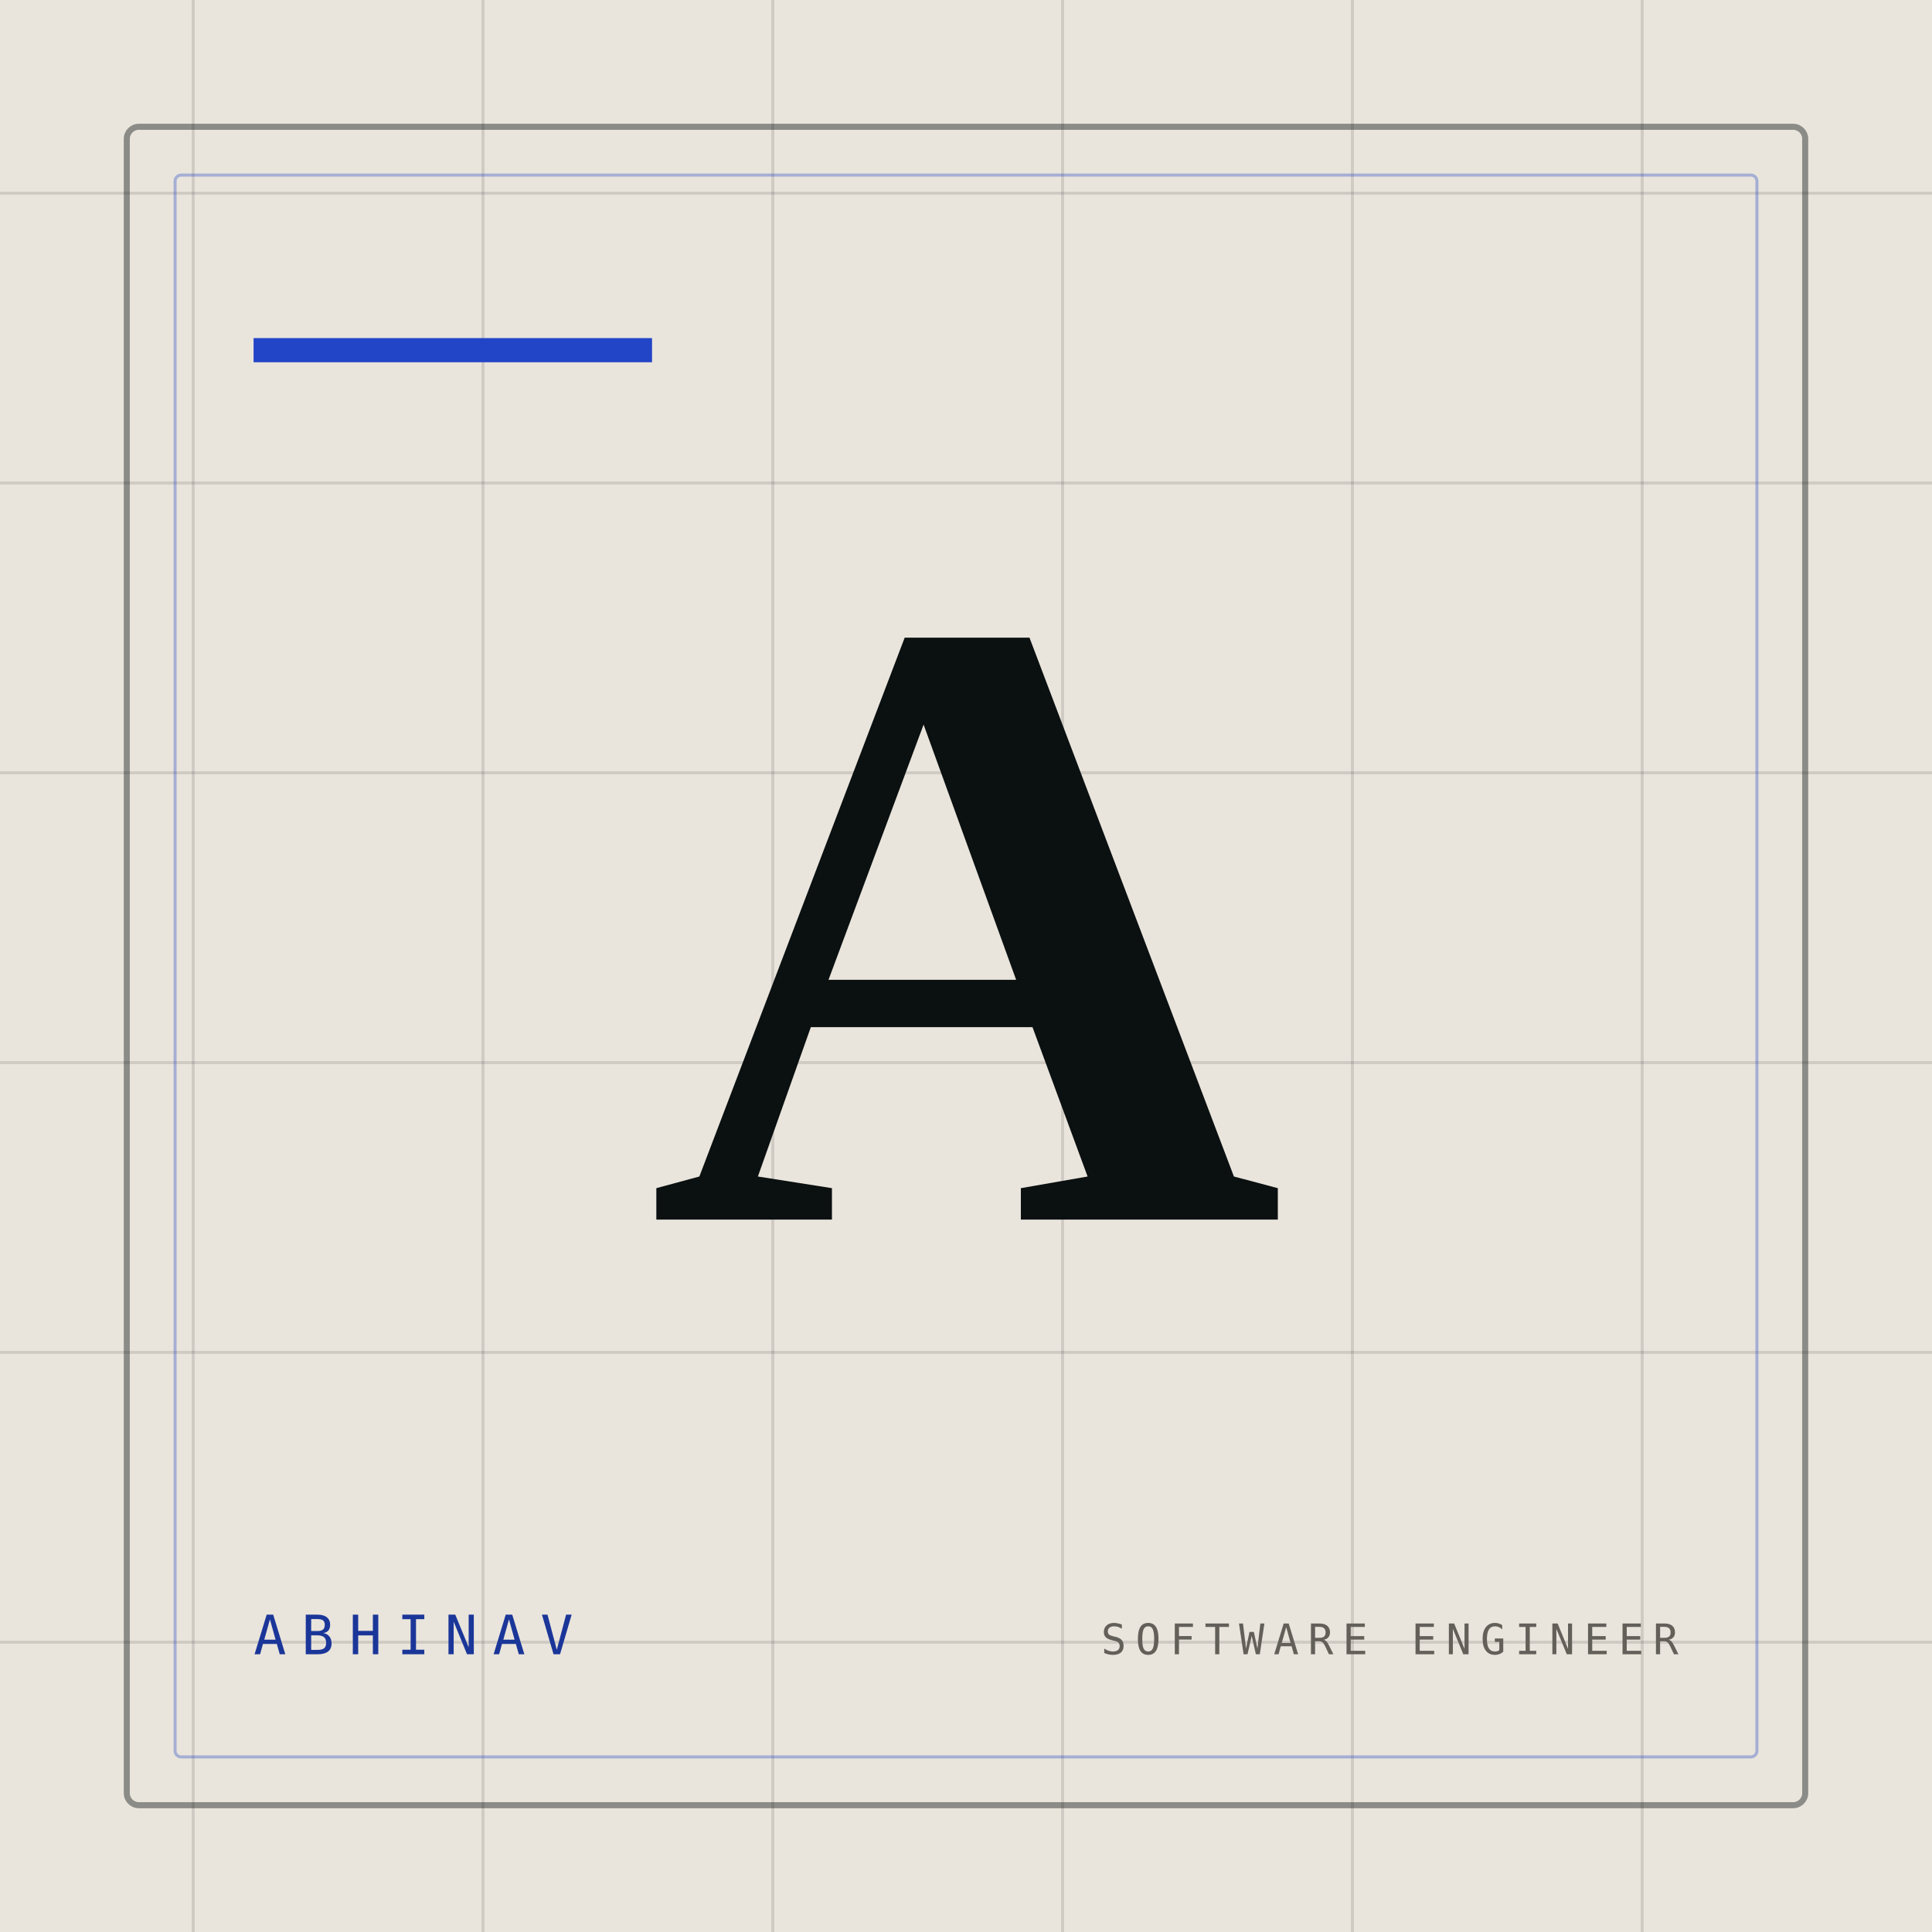
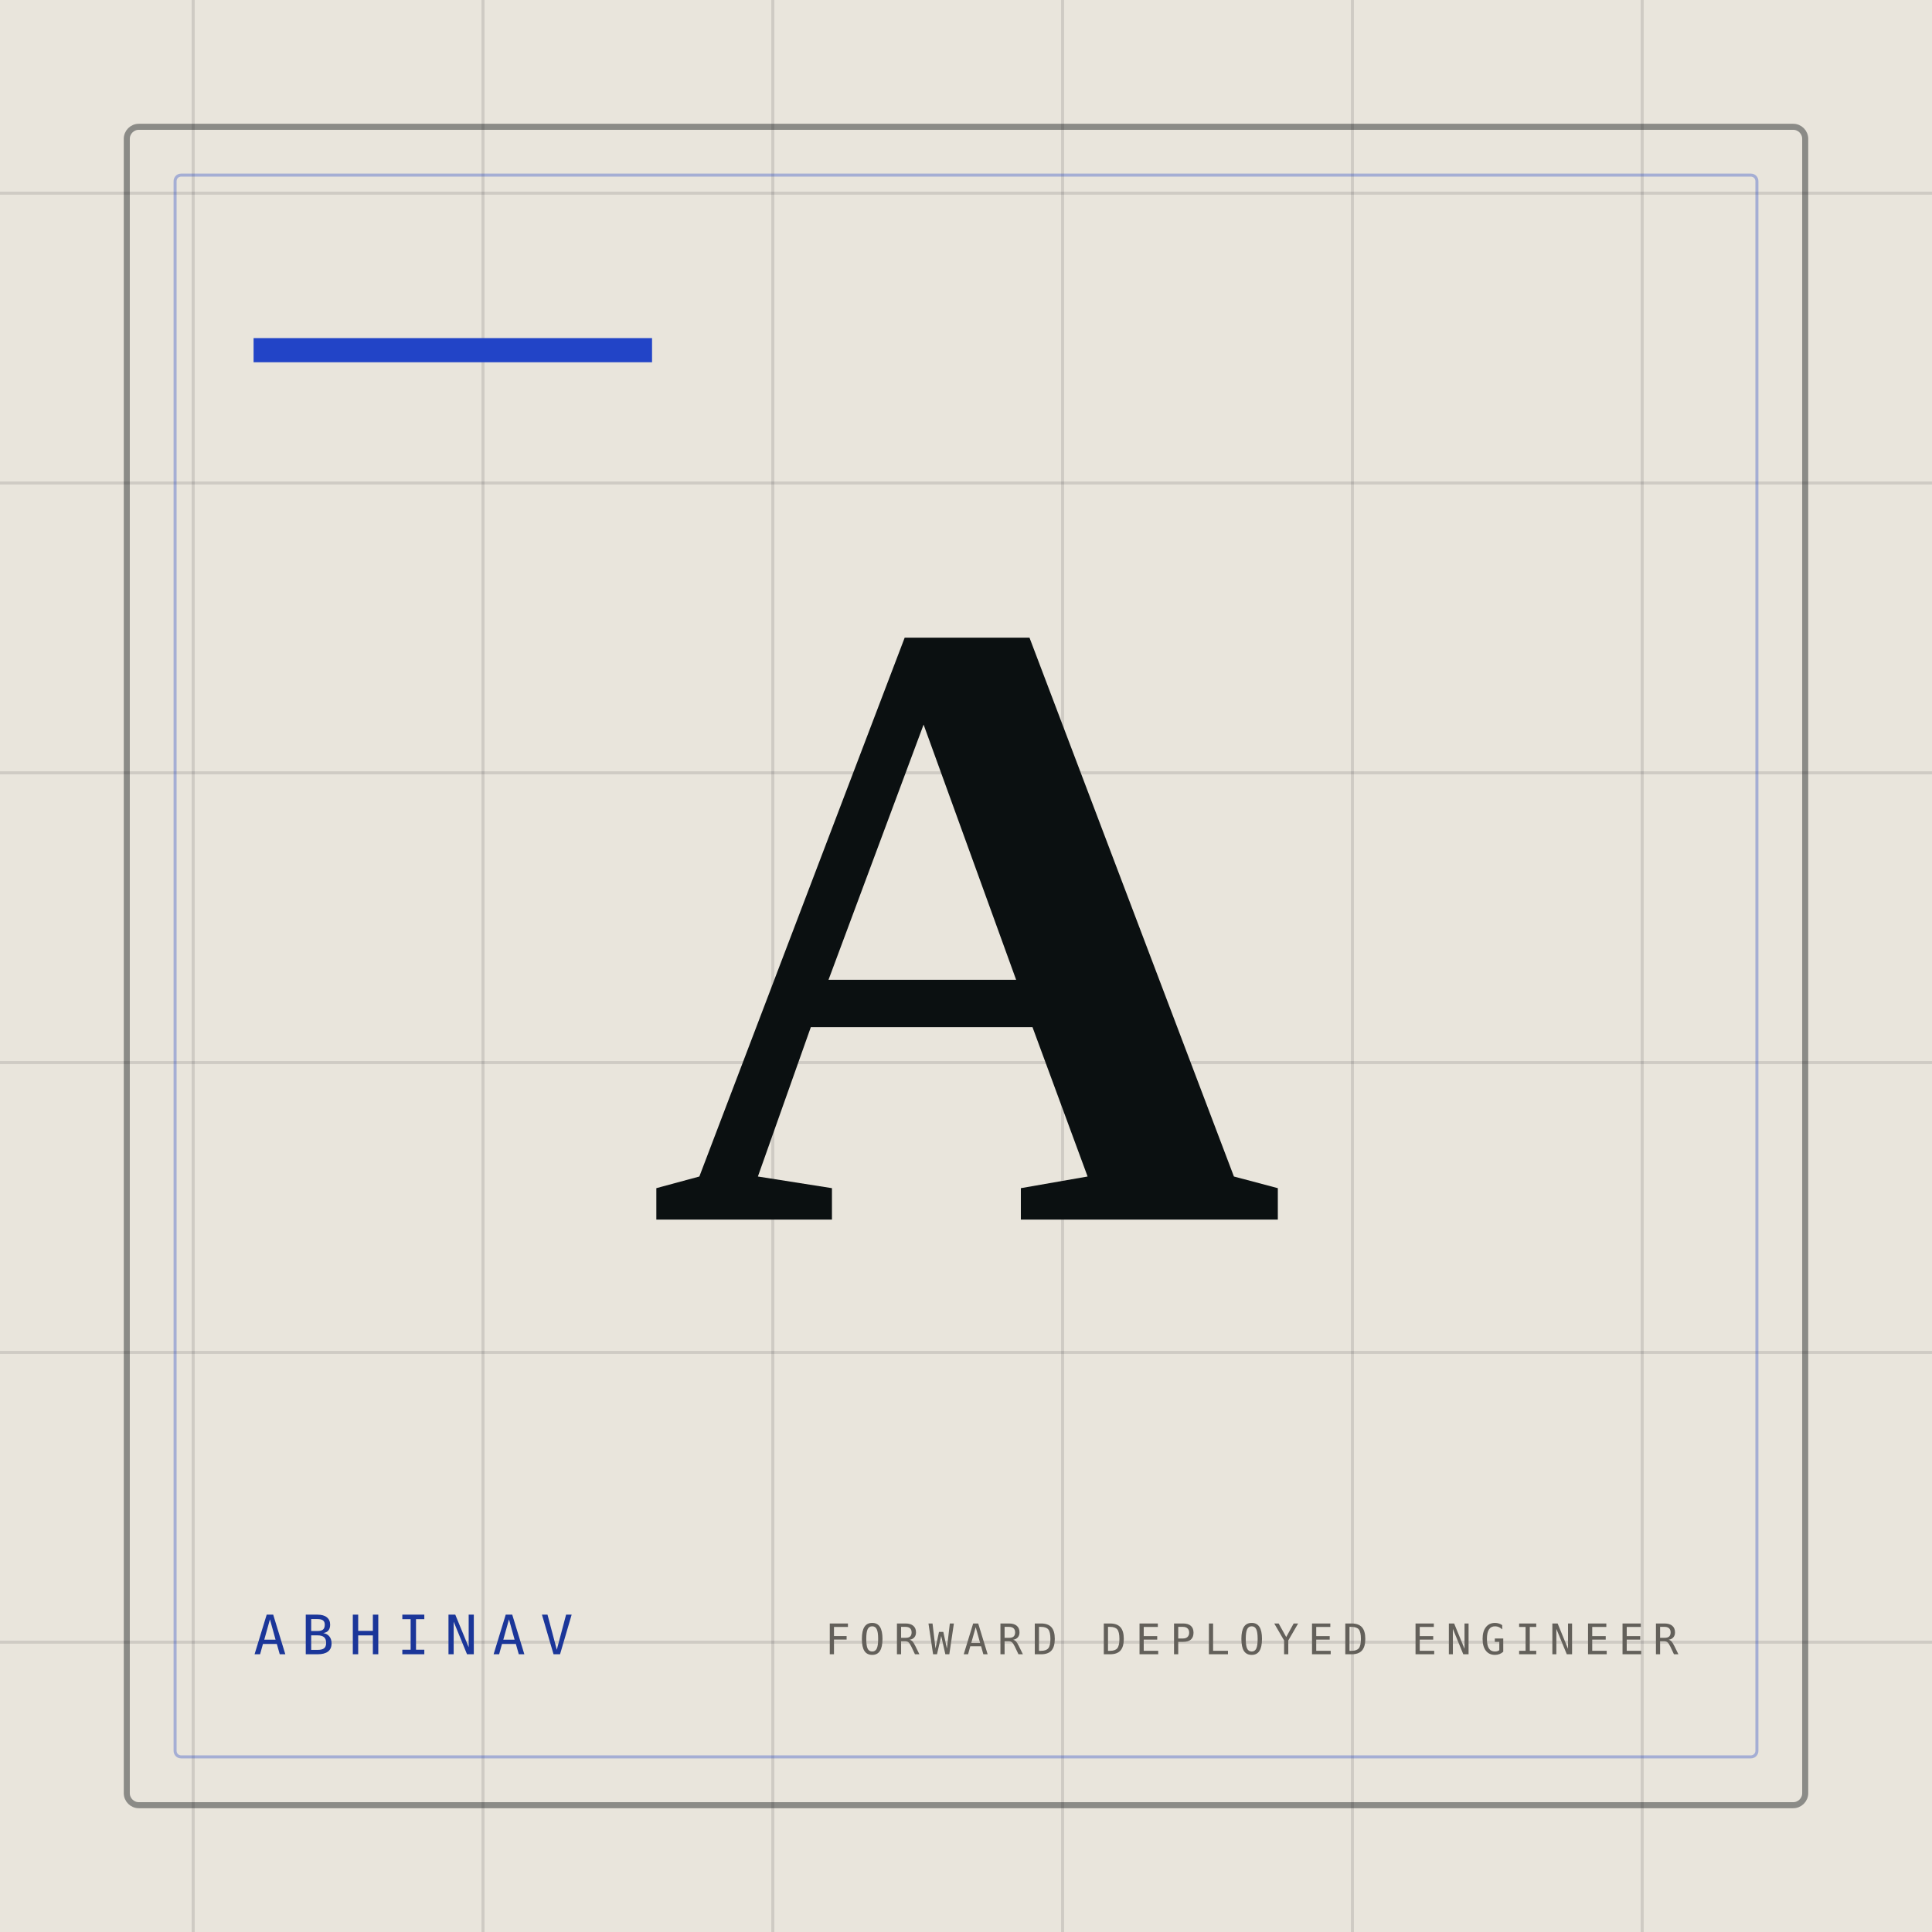
<svg xmlns="http://www.w3.org/2000/svg" viewBox="0 0 640 640" role="img" aria-labelledby="title desc">
  <rect width="640" height="640" fill="#E9E5DC" />
  <g stroke="#0B1011" stroke-opacity="0.12" stroke-width="1">
    <path d="M64 0v640M160 0v640M256 0v640M352 0v640M448 0v640M544 0v640" />
    <path d="M0 64h640M0 160h640M0 256h640M0 352h640M0 448h640M0 544h640" />
  </g>
  <rect x="42" y="42" width="556" height="556" rx="4" fill="none" stroke="#0B1011" stroke-opacity="0.42" stroke-width="2" />
  <rect x="58" y="58" width="524" height="524" rx="2" fill="none" stroke="#2244C7" stroke-opacity="0.34" />
  <path d="M84 116h132" stroke="#2244C7" stroke-width="8" />
  <text x="320" y="404" text-anchor="middle" fill="#0B1011" font-family="Georgia, 'Times New Roman', serif" font-size="292" font-weight="700">A</text>
  <text x="84" y="548" fill="#1B3699" font-family="monospace" font-size="18" letter-spacing="5">ABHINAV</text>
-   <text x="556" y="548" text-anchor="end" fill="#63605A" font-family="monospace" font-size="14" letter-spacing="3">SOFTWARE ENGINEER</text>
+   <text x="556" y="548" text-anchor="end" fill="#63605A" font-family="monospace" font-size="14" letter-spacing="3">FORWARD DEPLOYED ENGINEER</text>
</svg>
